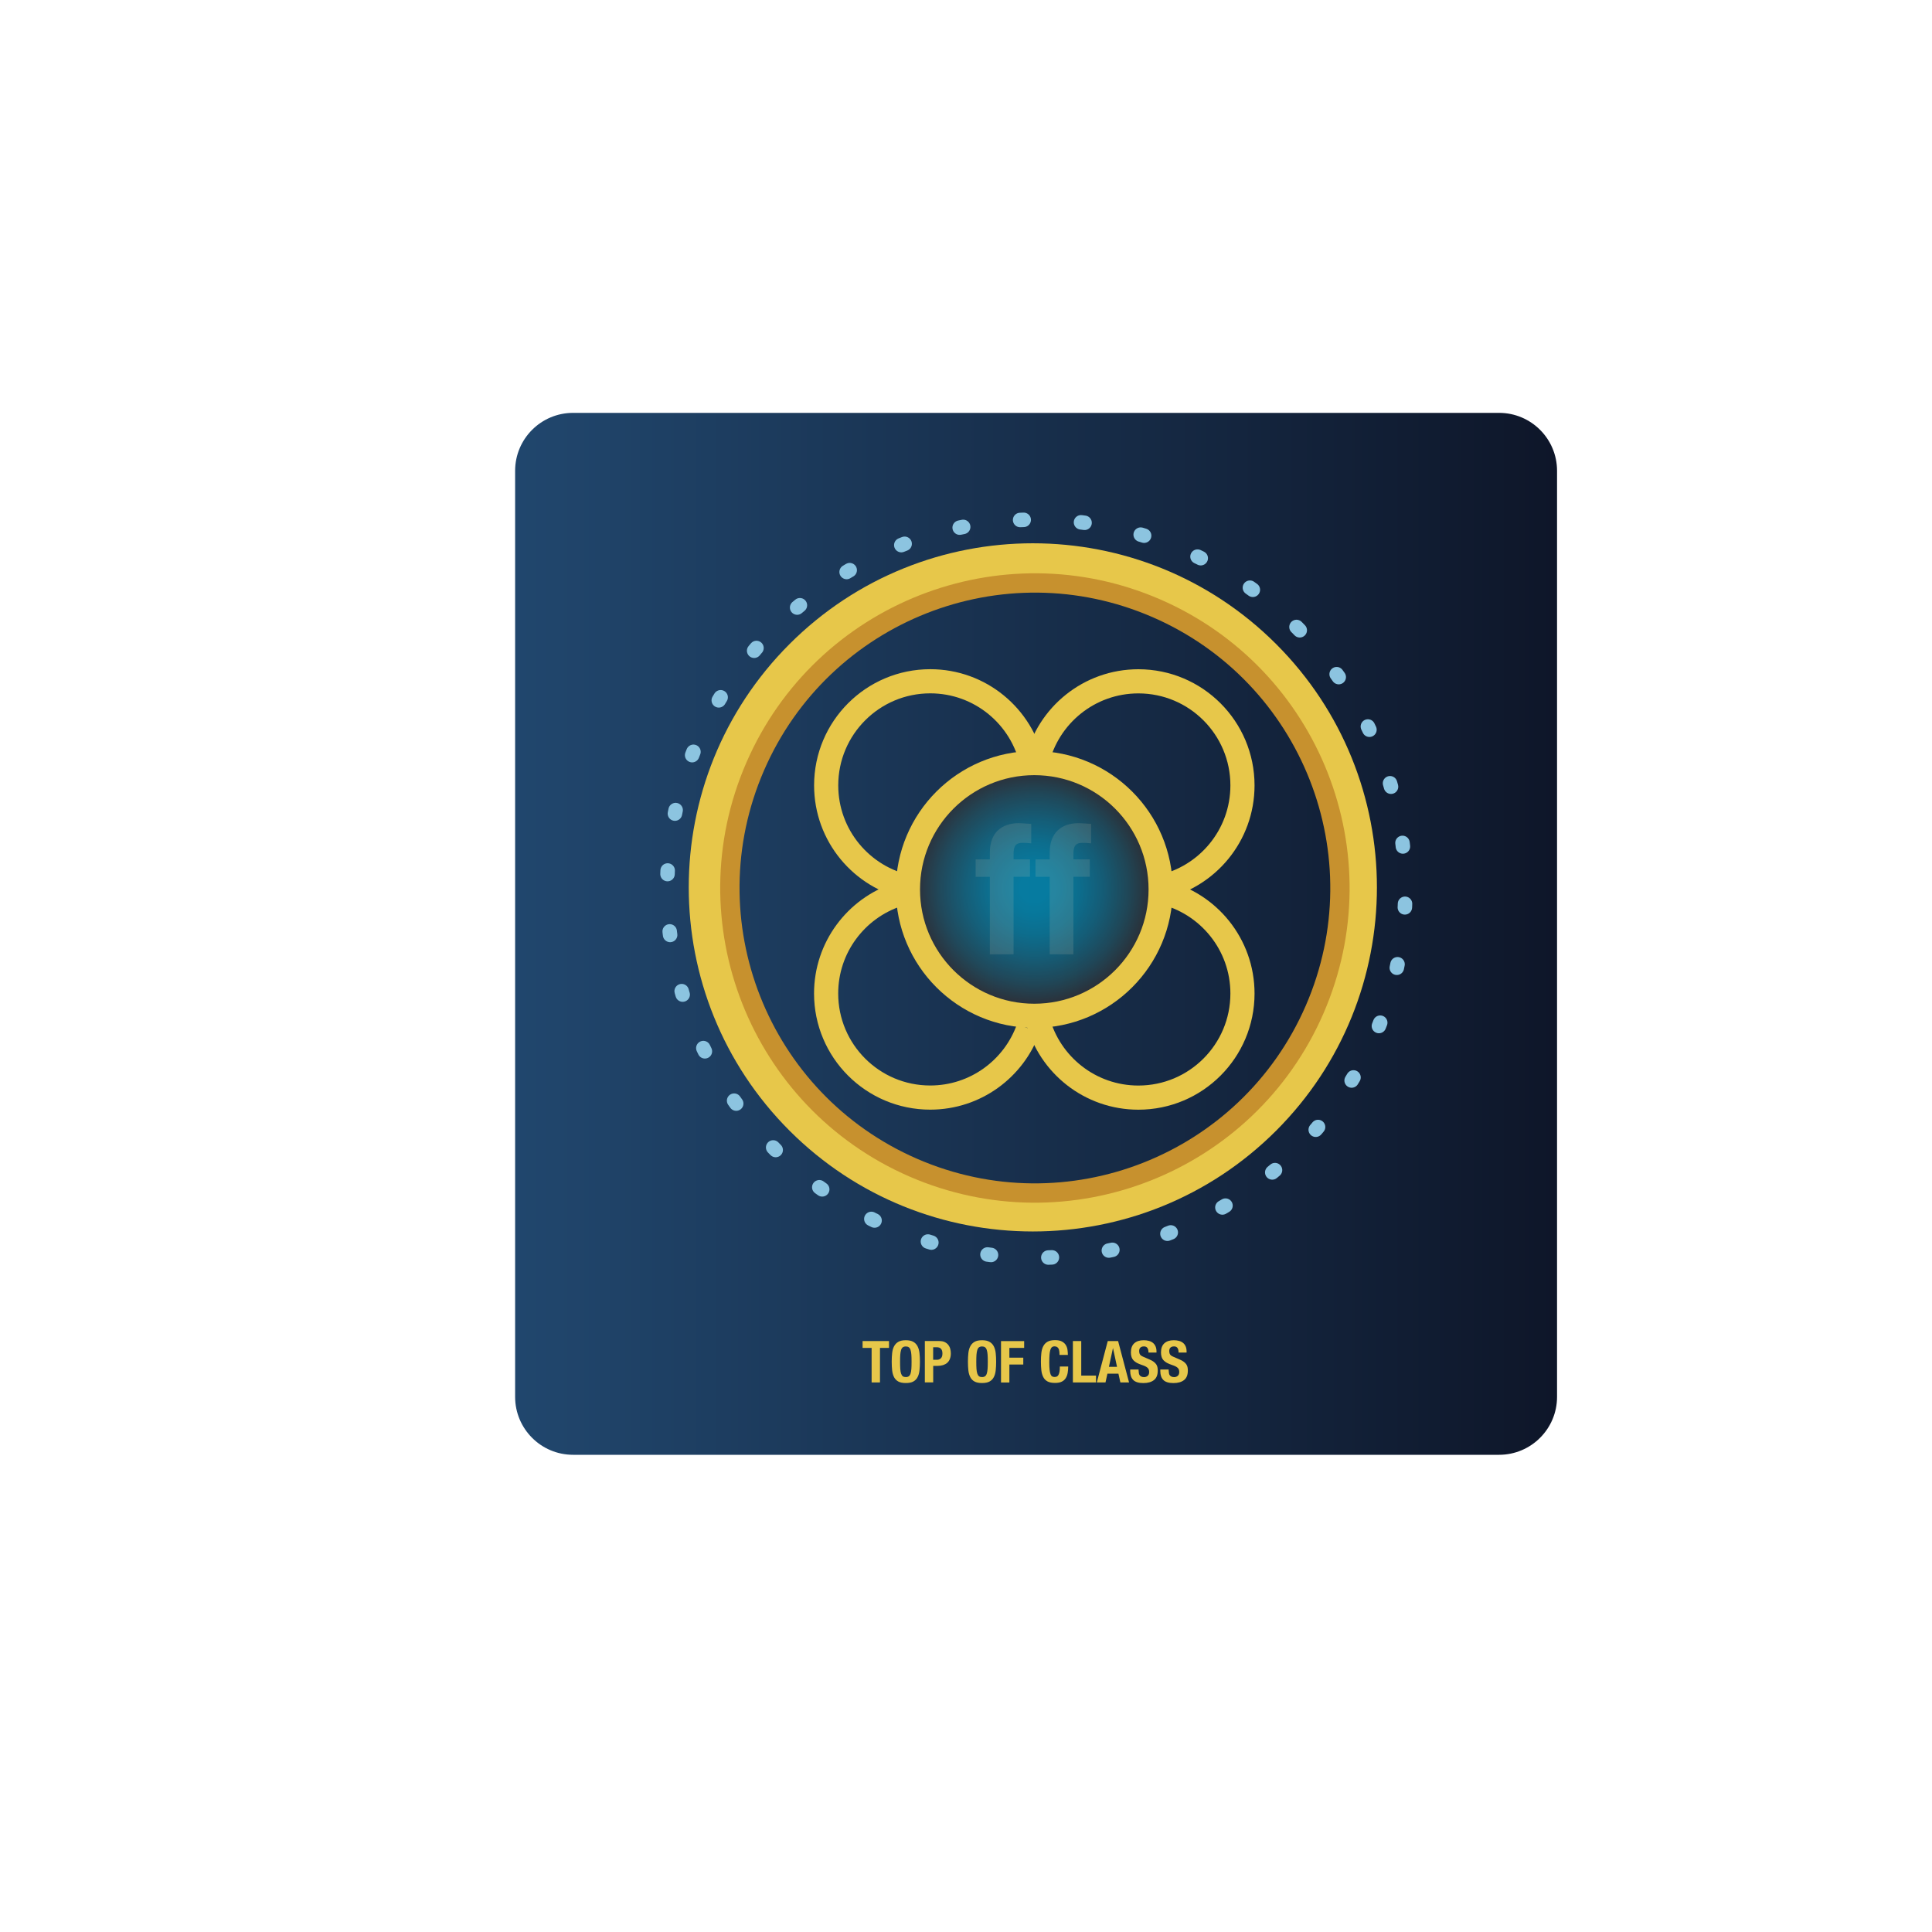
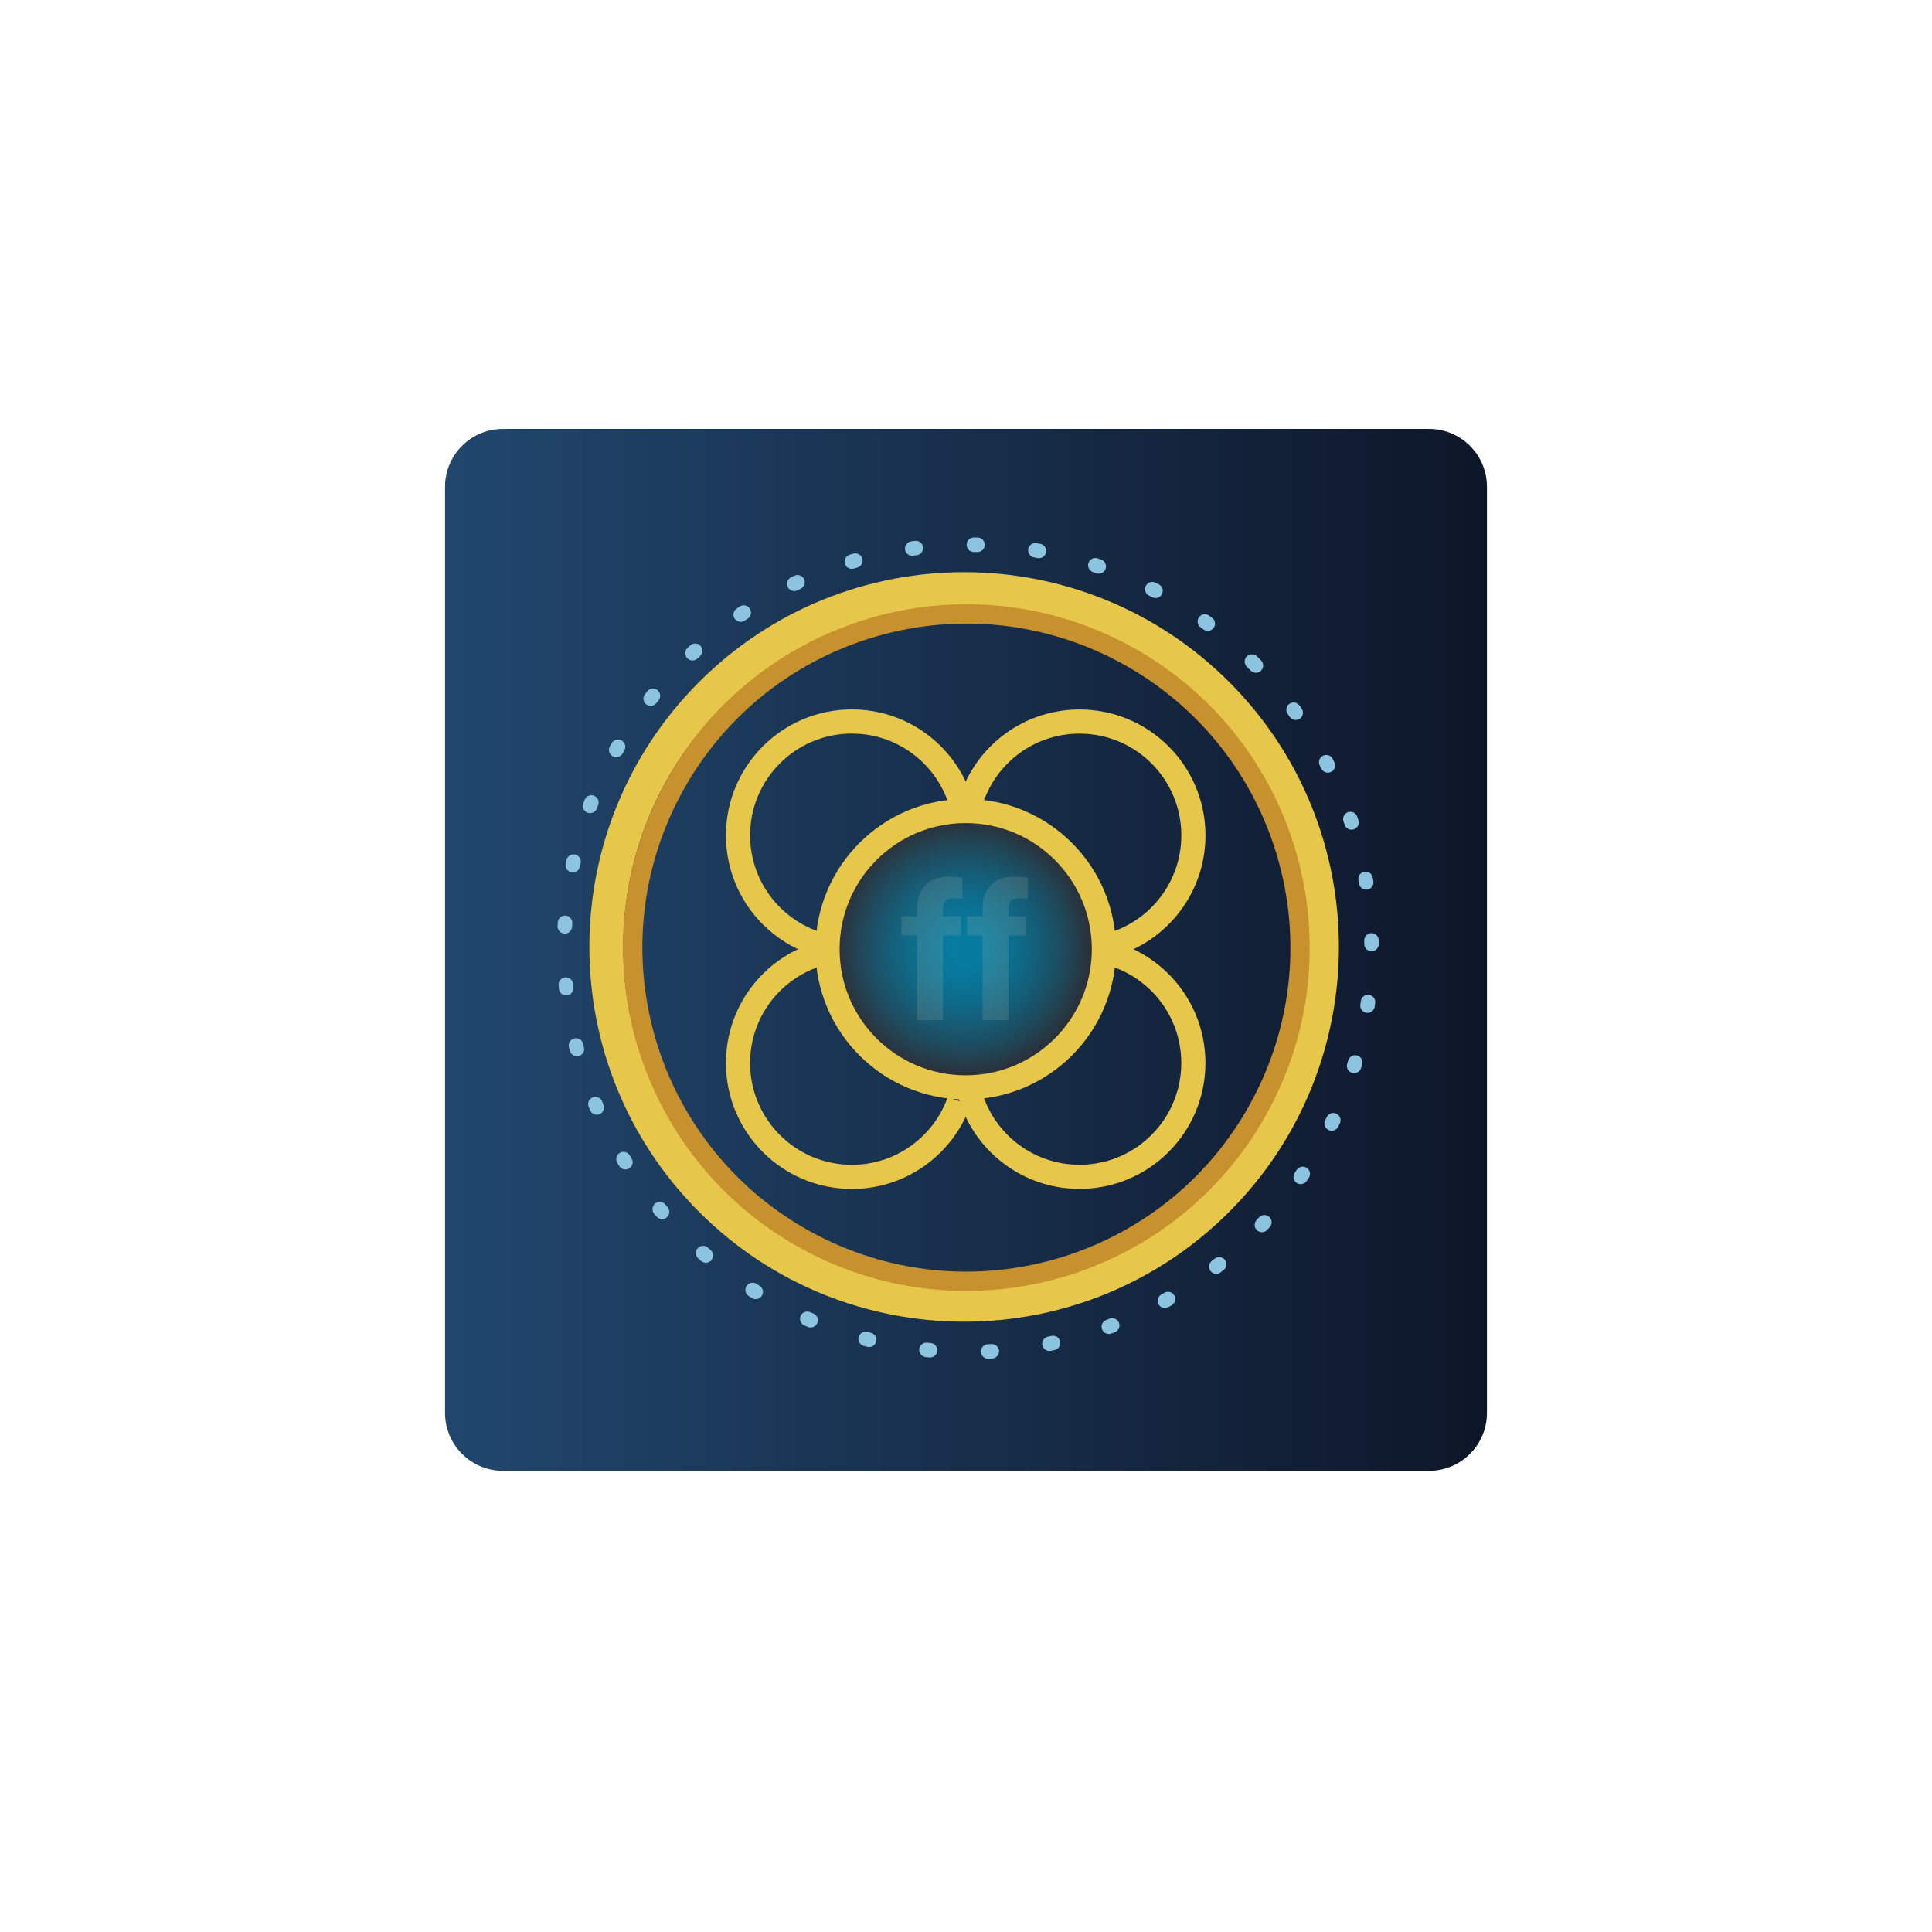
<svg xmlns="http://www.w3.org/2000/svg" viewBox="0 0 400 400">
  <defs>
-     <linearGradient id="b" x1="106.65" y1="193.33" x2="322.36" y2="193.33" gradientUnits="userSpaceOnUse">
+     <linearGradient id="b" x1="92.14" y1="196.66" x2="307.86" y2="196.66" gradientUnits="userSpaceOnUse">
      <stop offset="0" stop-color="#20466d" />
      <stop offset=".04" stop-color="#20456b" />
      <stop offset="1" stop-color="#0e1629" />
    </linearGradient>
-     <radialGradient id="d" cx="221.2" cy="189.89" fx="221.2" fy="189.89" r="11.81" gradientTransform="translate(-238.3174 -204.419) scale(2.0451)" gradientUnits="userSpaceOnUse">
+     <radialGradient id="d" cx="217.09" cy="192.64" fx="217.09" fy="192.64" r="11.81" gradientTransform="translate(-285.7909 -234.6519) scale(2.237)" gradientUnits="userSpaceOnUse">
      <stop offset=".12" stop-color="#0098c0" />
      <stop offset=".23" stop-color="#0293b9" />
      <stop offset=".4" stop-color="#0985a6" />
      <stop offset=".59" stop-color="#146f88" />
      <stop offset=".81" stop-color="#23515e" />
      <stop offset="1" stop-color="#333132" />
    </radialGradient>
  </defs>
  <g id="a" data-name="Backgrounds">
-     <rect x="106.65" y="85.48" width="215.72" height="215.72" rx="12" ry="12" fill="url(#b)" />
+     <rect x="92.14" y="88.8" width="215.72" height="215.72" rx="12" ry="12" fill="url(#b)" />
  </g>
  <g id="c" data-name="Top of Class">
-     <circle cx="214.55" cy="183.99" r="76.41" transform="translate(-67.26 205.6) rotate(-45)" fill="none" stroke="#8cc4e0" stroke-dasharray=".74 11.89" stroke-linecap="round" stroke-miterlimit="10" stroke-width="3" />
-     <circle cx="213.84" cy="183.72" r="67.74" transform="translate(-67.28 205.02) rotate(-45)" fill="none" stroke="#e7c74a" stroke-linecap="round" stroke-miterlimit="10" stroke-width="7" />
-     <circle cx="214.27" cy="183.87" r="63.14" transform="translate(-39.75 307.12) rotate(-66.52)" fill="none" stroke="#c7912e" stroke-linecap="round" stroke-miterlimit="10" stroke-width="4" />
+     <circle cx="200.39" cy="196.34" r="83.58" transform="translate(-80.14 199.21) rotate(-45)" fill="none" stroke="#8cc4e0" stroke-dasharray=".75 12.05" stroke-linecap="round" stroke-miterlimit="10" stroke-width="3" />
+     <circle cx="199.61" cy="196.05" r="74.09" transform="translate(-80.16 198.57) rotate(-45)" fill="none" stroke="#e7c74a" stroke-linecap="round" stroke-miterlimit="10" stroke-width="7" />
+     <circle cx="200.08" cy="196.21" r="69.07" transform="translate(-66.5 282.6) rotate(-62.4)" fill="none" stroke="#c7912e" stroke-linecap="round" stroke-miterlimit="10" stroke-width="4" />
    <g>
-       <rect x="140.99" y="277.65" width="142.68" height="12.42" fill="none" />
-       <path d="M184.06,279.07h-1.87v7.15h-1.73v-7.15h-1.87v-1.42h5.47v1.42Z" fill="#e7c74a" />
-       <path d="M184.71,280.14c.06-.55.19-1.02.4-1.41.2-.39.5-.7.88-.92.38-.22.9-.33,1.55-.33s1.16.11,1.55.33c.38.22.68.53.88.92.2.39.34.86.4,1.41s.09,1.15.09,1.79-.03,1.26-.09,1.8c-.06.54-.19,1.01-.4,1.4-.2.39-.5.69-.88.9-.38.21-.9.31-1.55.31s-1.16-.1-1.55-.31c-.38-.21-.68-.51-.88-.9-.2-.39-.34-.86-.4-1.4-.06-.54-.09-1.14-.09-1.8s.03-1.25.09-1.79ZM186.39,283.41c.03.4.08.73.17.98s.2.44.36.55c.16.12.36.17.62.17s.46-.06.62-.17c.16-.12.28-.3.36-.55s.14-.58.17-.98c.03-.4.04-.89.04-1.47s-.01-1.06-.04-1.46c-.03-.4-.08-.73-.17-.98-.08-.26-.2-.44-.36-.56-.16-.12-.36-.17-.62-.17s-.46.06-.62.17c-.16.12-.28.3-.36.56-.08.26-.14.58-.17.98-.03.4-.04.89-.04,1.46s.01,1.07.04,1.47Z" fill="#e7c74a" />
-       <path d="M194.5,277.65c.44,0,.81.07,1.11.22.3.15.54.34.73.58.18.24.32.51.4.82.08.31.12.62.12.94,0,.44-.07.82-.2,1.15-.13.33-.32.6-.55.8-.24.21-.52.36-.86.47-.34.1-.71.16-1.12.16h-.92v3.42h-1.73v-8.57h3.02ZM193.97,281.53c.34,0,.62-.1.83-.31.21-.21.32-.53.32-.97s-.09-.76-.28-.98c-.18-.22-.49-.34-.92-.34h-.72v2.6h.77Z" fill="#e7c74a" />
-       <path d="M200.49,280.14c.06-.55.19-1.02.4-1.41.2-.39.5-.7.88-.92.38-.22.9-.33,1.55-.33s1.16.11,1.55.33c.38.22.68.53.88.92.2.39.34.86.4,1.41.06.55.09,1.15.09,1.79s-.03,1.26-.09,1.8c-.06.54-.19,1.01-.4,1.4-.2.39-.5.69-.88.9s-.9.31-1.55.31-1.16-.1-1.55-.31-.68-.51-.88-.9c-.2-.39-.34-.86-.4-1.4-.06-.54-.09-1.14-.09-1.8s.03-1.25.09-1.79ZM202.17,283.41c.03.4.08.73.17.98s.2.44.36.55c.16.12.36.17.62.17s.46-.06.62-.17c.16-.12.28-.3.36-.55s.14-.58.17-.98c.03-.4.04-.89.04-1.47s-.01-1.06-.04-1.46c-.03-.4-.08-.73-.17-.98-.08-.26-.2-.44-.36-.56s-.36-.17-.62-.17-.46.06-.62.17-.28.3-.36.56c-.08.26-.14.58-.17.98-.03.4-.04.89-.04,1.46s.01,1.07.04,1.47Z" fill="#e7c74a" />
-       <path d="M212.04,277.65v1.42h-3.06v2.02h2.88v1.42h-2.88v3.72h-1.73v-8.57h4.79Z" fill="#e7c74a" />
-       <path d="M219.13,279.18c-.15-.28-.42-.43-.81-.43-.22,0-.39.06-.53.17-.14.12-.25.3-.33.56-.08.26-.14.6-.17,1.02-.03.42-.05.93-.05,1.54,0,.65.02,1.17.07,1.57s.11.71.2.93c.09.22.21.37.35.44.14.08.3.11.49.11.15,0,.29-.03.43-.08.13-.05.25-.16.34-.31.1-.16.17-.38.23-.66.06-.28.08-.66.08-1.12h1.73c0,.46-.04.9-.11,1.32s-.21.78-.4,1.09c-.2.31-.47.56-.83.73-.36.18-.82.26-1.39.26-.65,0-1.16-.1-1.55-.31s-.68-.51-.88-.9c-.2-.39-.34-.86-.4-1.4-.06-.54-.09-1.14-.09-1.8s.03-1.25.09-1.79c.06-.55.19-1.02.4-1.41.2-.39.5-.7.88-.92.38-.22.9-.33,1.55-.33s1.1.1,1.46.3c.36.2.62.45.8.76s.29.64.33,1c.04.36.07.69.07,1h-1.73c0-.62-.07-1.08-.22-1.36Z" fill="#e7c74a" />
-       <path d="M222.13,277.65h1.73v7.15h3.06v1.42h-4.79v-8.57Z" fill="#e7c74a" />
-       <path d="M231.49,277.65l2.27,8.57h-1.8l-.4-1.81h-2.28l-.4,1.81h-1.8l2.27-8.57h2.14ZM231.27,282.99l-.83-3.85h-.02l-.83,3.85h1.68Z" fill="#e7c74a" />
-       <path d="M235.75,283.8c0,.2.02.38.05.55s.09.3.18.41.21.2.35.26c.15.06.33.1.56.1.26,0,.5-.09.71-.26.21-.17.32-.44.32-.8,0-.19-.03-.36-.08-.5-.05-.14-.14-.27-.26-.38-.12-.11-.28-.21-.47-.31-.2-.09-.44-.19-.73-.28-.38-.13-.72-.27-1-.42s-.51-.33-.7-.53c-.19-.2-.33-.44-.41-.71-.09-.27-.13-.58-.13-.93,0-.85.24-1.48.71-1.9s1.12-.62,1.94-.62c.38,0,.74.04,1.06.13.32.08.6.22.84.41.24.19.42.43.55.72.13.29.2.64.2,1.05v.24h-1.66c0-.41-.07-.72-.22-.94-.14-.22-.38-.33-.72-.33-.19,0-.35.03-.48.08s-.23.13-.31.22-.13.2-.16.32c-.03.12-.04.24-.04.37,0,.26.06.49.17.67.11.18.35.35.72.5l1.33.58c.33.14.6.29.8.45.21.16.37.32.5.5.12.18.21.38.26.59.05.22.07.46.07.72,0,.9-.26,1.56-.79,1.97-.52.41-1.25.62-2.19.62s-1.67-.21-2.09-.64c-.42-.42-.63-1.03-.63-1.82v-.35h1.73v.25Z" fill="#e7c74a" />
-       <path d="M241.98,283.8c0,.2.02.38.05.55s.09.3.18.41.21.2.35.26c.15.06.33.1.56.1.26,0,.5-.09.71-.26.21-.17.32-.44.32-.8,0-.19-.03-.36-.08-.5-.05-.14-.14-.27-.26-.38-.12-.11-.28-.21-.47-.31-.2-.09-.44-.19-.73-.28-.38-.13-.72-.27-1-.42s-.51-.33-.7-.53c-.19-.2-.33-.44-.41-.71-.09-.27-.13-.58-.13-.93,0-.85.24-1.48.71-1.9s1.12-.62,1.94-.62c.38,0,.74.04,1.06.13.32.08.6.22.84.41.24.19.42.43.55.72.13.29.2.64.2,1.05v.24h-1.66c0-.41-.07-.72-.22-.94-.14-.22-.38-.33-.72-.33-.19,0-.35.03-.48.08s-.23.13-.31.22-.13.2-.16.32c-.03.12-.04.24-.04.37,0,.26.06.49.17.67.11.18.35.35.72.5l1.33.58c.33.14.6.29.8.45.21.16.37.32.5.5.12.18.21.38.26.59.05.22.07.46.07.72,0,.9-.26,1.56-.79,1.97-.52.41-1.25.62-2.19.62s-1.67-.21-2.09-.64c-.42-.42-.63-1.03-.63-1.82v-.35h1.73v.25Z" fill="#e7c74a" />
-     </g>
-     <g>
-       <circle id="e" data-name="flor-glass" cx="214.06" cy="183.93" r="24.16" fill="url(#d)" opacity=".72" />
-       <circle cx="214.14" cy="184.15" r="26.16" fill="none" stroke="#e7c74a" stroke-miterlimit="10" stroke-width="5" />
-       <path d="M204.94,181.54h-2.94v-3.61s2.94,0,2.94,0v-1.45c0-4.11,2.46-6.05,5.98-6.05.35,0,1.14.04,2.59.15v4.03c-.62-.08-1.25-.11-1.76-.11-1.42,0-1.9.61-1.9,2.28v1.14h3.39v3.61s-3.39,0-3.39,0v16.05s-4.91,0-4.91,0v-16.05Z" fill="#d9c9b0" opacity=".15" />
-       <path d="M217.33,181.54h-2.94v-3.61s2.94,0,2.94,0v-1.45c0-4.11,2.46-6.05,5.98-6.05.35,0,1.14.04,2.59.15v4.03c-.62-.08-1.25-.11-1.76-.11-1.42,0-1.9.61-1.9,2.28v1.14h3.39v3.61s-3.39,0-3.39,0v16.05s-4.91,0-4.91,0v-16.05Z" fill="#d9c9b0" opacity=".15" />
-       <path d="M240.67,184.73c9.5,2.25,16.57,10.78,16.57,20.97,0,11.9-9.65,21.55-21.55,21.55-9.97,0-18.36-6.77-20.82-15.97" fill="none" stroke="#e7c74a" stroke-miterlimit="10" stroke-width="5" />
-       <path d="M188.25,183.71c-9.82-2.01-17.2-10.7-17.2-21.11,0-11.9,9.65-21.55,21.55-21.55,10.35,0,19,7.3,21.07,17.03" fill="none" stroke="#e7c74a" stroke-miterlimit="10" stroke-width="5" />
-       <path d="M212.9,212.91c-2.97,8.35-10.94,14.33-20.31,14.33-11.9,0-21.55-9.65-21.55-21.55,0-9.53,6.19-17.62,14.78-20.46" fill="none" stroke="#e7c74a" stroke-miterlimit="10" stroke-width="5" />
-       <path d="M214.72,157.63c2.25-9.5,10.78-16.57,20.97-16.57,11.9,0,21.55,9.65,21.55,21.55,0,10.35-7.3,19-17.03,21.07" fill="none" stroke="#e7c74a" stroke-miterlimit="10" stroke-width="5" />
+       <circle id="e" data-name="flor-glass" cx="199.85" cy="196.28" r="26.43" fill="url(#d)" opacity=".72" />
+       <circle cx="199.94" cy="196.52" r="28.61" fill="none" stroke="#e7c74a" stroke-miterlimit="10" stroke-width="5" />
+       <path d="M189.87,193.66h-3.22v-3.95s3.22,0,3.22,0v-1.58c0-4.49,2.69-6.62,6.54-6.62.38,0,1.25.04,2.84.17v4.41c-.68-.08-1.36-.12-1.93-.12-1.55,0-2.08.67-2.08,2.5v1.25h3.71v3.95s-3.71,0-3.71,0v17.56s-5.37,0-5.37,0v-17.56Z" fill="#d9c9b0" opacity=".15" />
+       <path d="M203.43,193.66h-3.22v-3.95s3.22,0,3.22,0v-1.58c0-4.49,2.69-6.62,6.54-6.62.38,0,1.25.04,2.84.17v4.41c-.68-.08-1.36-.12-1.93-.12-1.55,0-2.08.67-2.08,2.5v1.25h3.71v3.95s-3.71,0-3.71,0v17.56s-5.37,0-5.37,0v-17.56Z" fill="#d9c9b0" opacity=".15" />
+       <path d="M228.95,197.15c10.39,2.46,18.12,11.79,18.12,22.93,0,13.02-10.55,23.57-23.57,23.57-10.91,0-20.08-7.41-22.77-17.47" fill="none" stroke="#e7c74a" stroke-miterlimit="10" stroke-width="5" />
+       <path d="M171.62,196.04c-10.74-2.2-18.82-11.7-18.82-23.09,0-13.02,10.55-23.57,23.57-23.57,11.32,0,20.78,7.99,23.05,18.63" fill="none" stroke="#e7c74a" stroke-miterlimit="10" stroke-width="5" />
+       <path d="M198.58,227.98c-3.25,9.13-11.97,15.68-22.21,15.68-13.02,0-23.57-10.55-23.57-23.57,0-10.43,6.77-19.28,16.16-22.38" fill="none" stroke="#e7c74a" stroke-miterlimit="10" stroke-width="5" />
+       <path d="M200.57,167.51c2.46-10.39,11.79-18.12,22.94-18.12,13.02,0,23.57,10.55,23.57,23.57,0,11.32-7.99,20.78-18.63,23.05" fill="none" stroke="#e7c74a" stroke-miterlimit="10" stroke-width="5" />
    </g>
  </g>
</svg>
